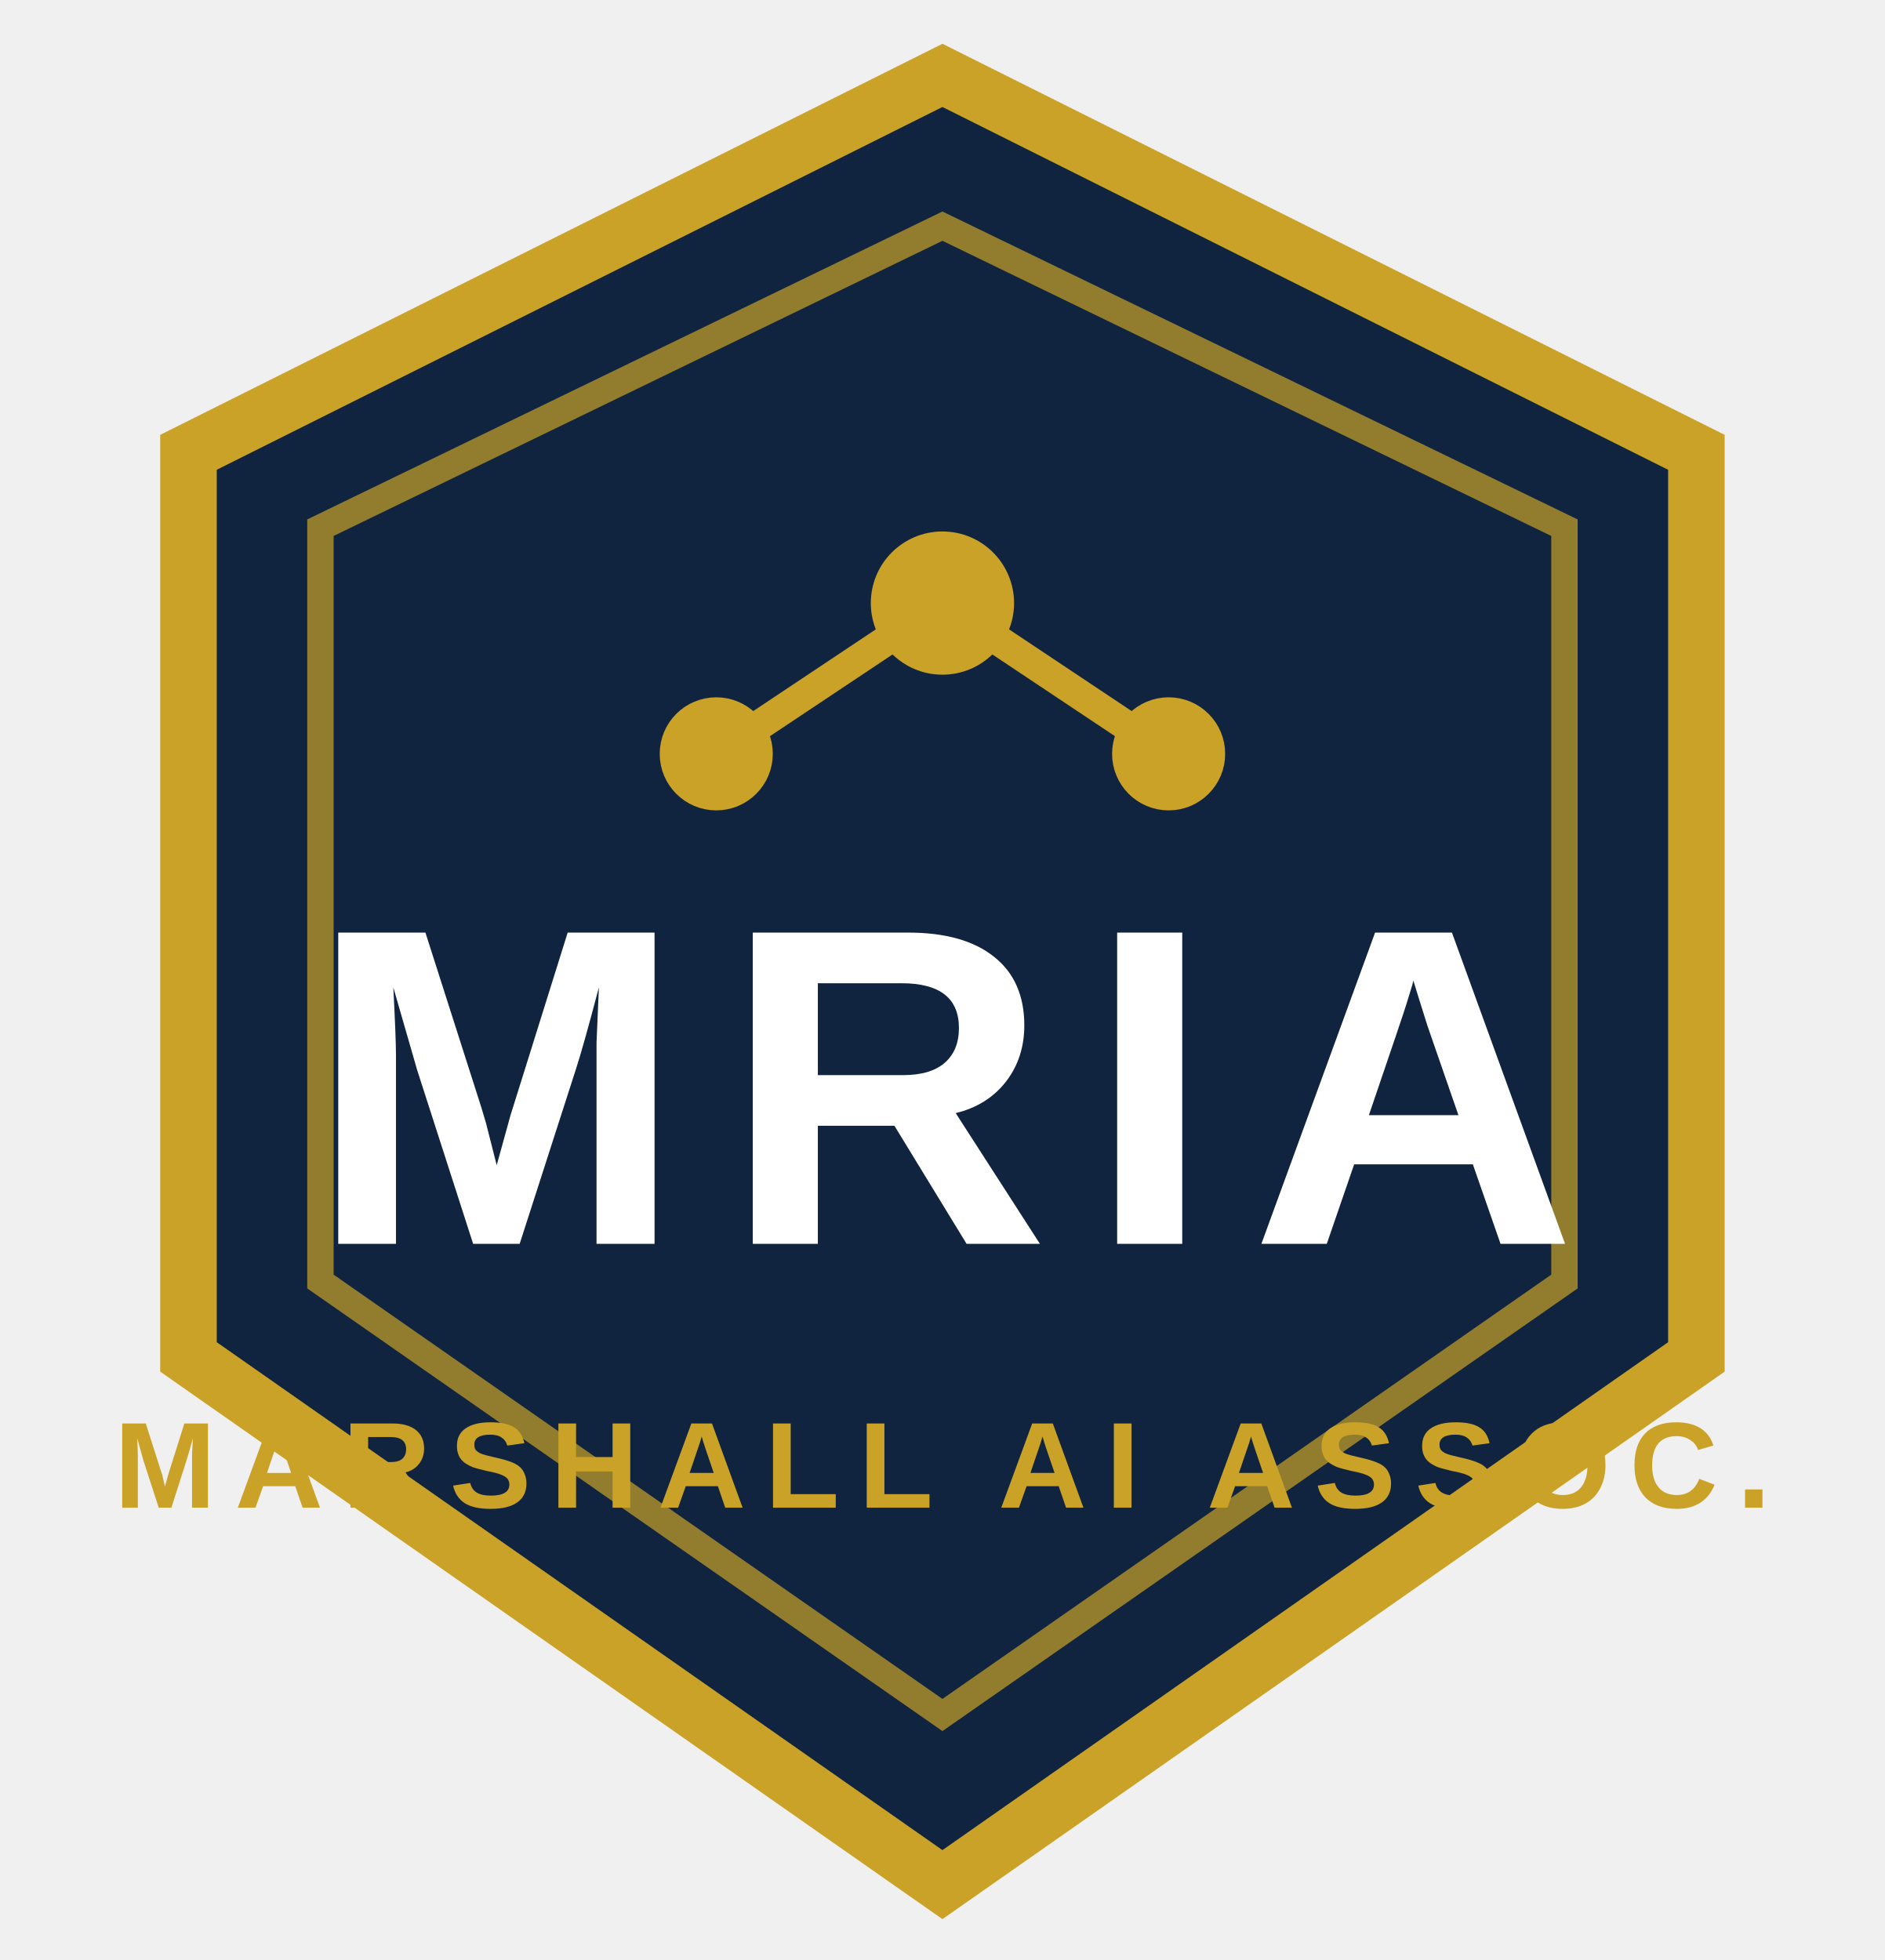
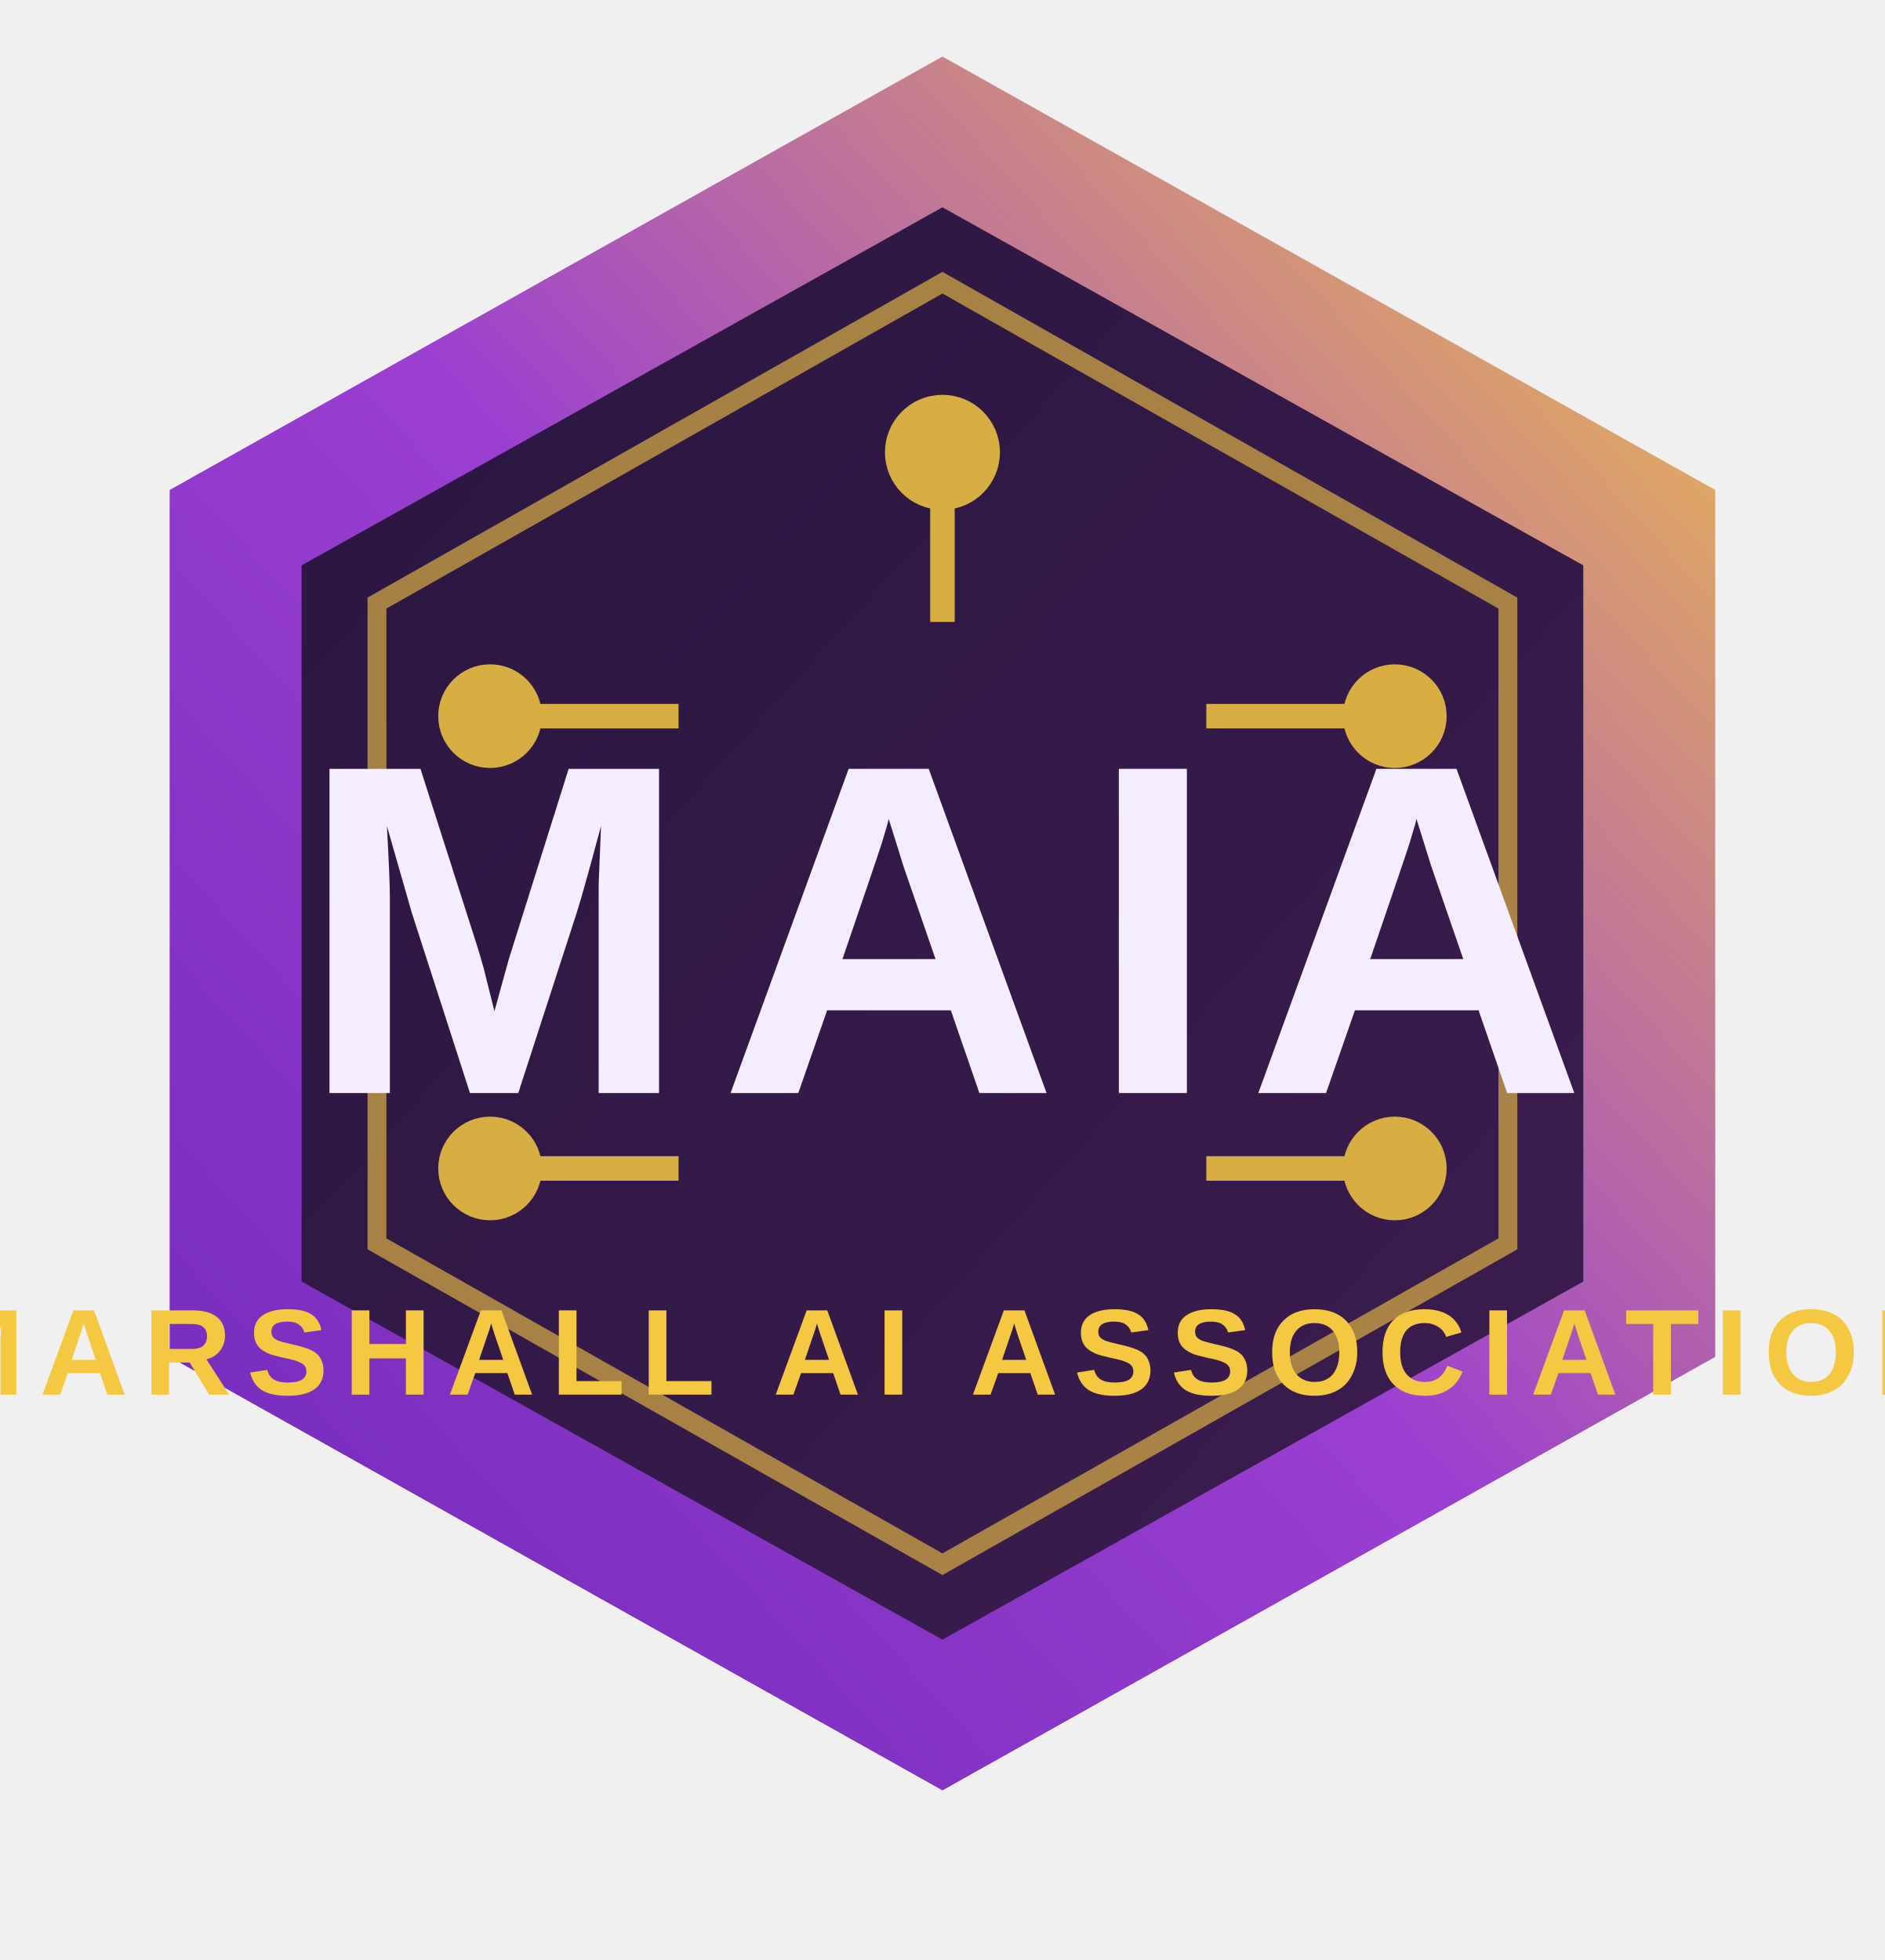
<svg xmlns="http://www.w3.org/2000/svg" viewBox="0 0 100 104" font-family="Arial, Helvetica, sans-serif">
-   <polygon points="50,4 90,24 90,72 50,100 10,72 10,24" fill="#10243f" stroke="#c9a227" stroke-width="3" />
-   <polygon points="50,12 83,28 83,68 50,91 17,68 17,28" fill="none" stroke="#c9a227" stroke-width="1.4" opacity="0.7" />
-   <g stroke="#c9a227" stroke-width="1.6" fill="#c9a227">
-     <circle cx="50" cy="32" r="3" />
-     <circle cx="38" cy="40" r="2.2" />
-     <circle cx="62" cy="40" r="2.2" />
-     <line x1="50" y1="32" x2="38" y2="40" />
-     <line x1="50" y1="32" x2="62" y2="40" />
+   <defs>
+     <linearGradient id="maiaRing" x1="0" y1="1" x2="1" y2="0">
+       <stop offset="0" stop-color="#6d28b8" />
+       <stop offset="0.5" stop-color="#9b3fd1" />
+       <stop offset="1" stop-color="#f5c842" />
+     </linearGradient>
+     <linearGradient id="maiaFill" x1="0" y1="0" x2="1" y2="1">
+       <stop offset="0" stop-color="#2a1640" />
+       <stop offset="1" stop-color="#3c1d4f" />
+     </linearGradient>
+   </defs>
+   <polygon points="50,3 91,26 91,72 50,95 9,72 9,26" fill="url(#maiaRing)" />
+   <polygon points="50,11 84,30 84,68 50,87 16,68 16,30" fill="url(#maiaFill)" />
+   <polygon points="50,15 80,32 80,66 50,83 20,66 20,32" fill="none" stroke="#f5c842" stroke-width="1" opacity="0.6" />
+   <g stroke="#f5c842" stroke-width="1.3" fill="#f5c842" opacity="0.85">
+     <circle cx="26" cy="38" r="2.1" />
+     <circle cx="74" cy="38" r="2.1" />
+     <circle cx="26" cy="62" r="2.1" />
+     <circle cx="74" cy="62" r="2.1" />
+     <circle cx="50" cy="24" r="2.4" />
+     <line x1="26" y1="38" x2="36" y2="38" />
+     <line x1="74" y1="38" x2="64" y2="38" />
+     <line x1="26" y1="62" x2="36" y2="62" />
+     <line x1="74" y1="62" x2="64" y2="62" />
+     <line x1="50" y1="24" x2="50" y2="33" />
  </g>
-   <text x="50" y="66" text-anchor="middle" fill="#ffffff" font-size="24" font-weight="800" letter-spacing="2">MRIA</text>
-   <text x="50" y="80" text-anchor="middle" fill="#c9a227" font-size="6.5" font-weight="700" letter-spacing="1">MARSHALL AI ASSOC.</text>
+   <text x="50" y="58" text-anchor="middle" fill="#f4ecff" font-size="25" font-weight="800" letter-spacing="1.5">MAIA</text>
+   <text x="50" y="74" text-anchor="middle" fill="#f5c842" font-size="6.5" font-weight="700" letter-spacing="0.8">MARSHALL AI ASSOCIATION</text>
</svg>
